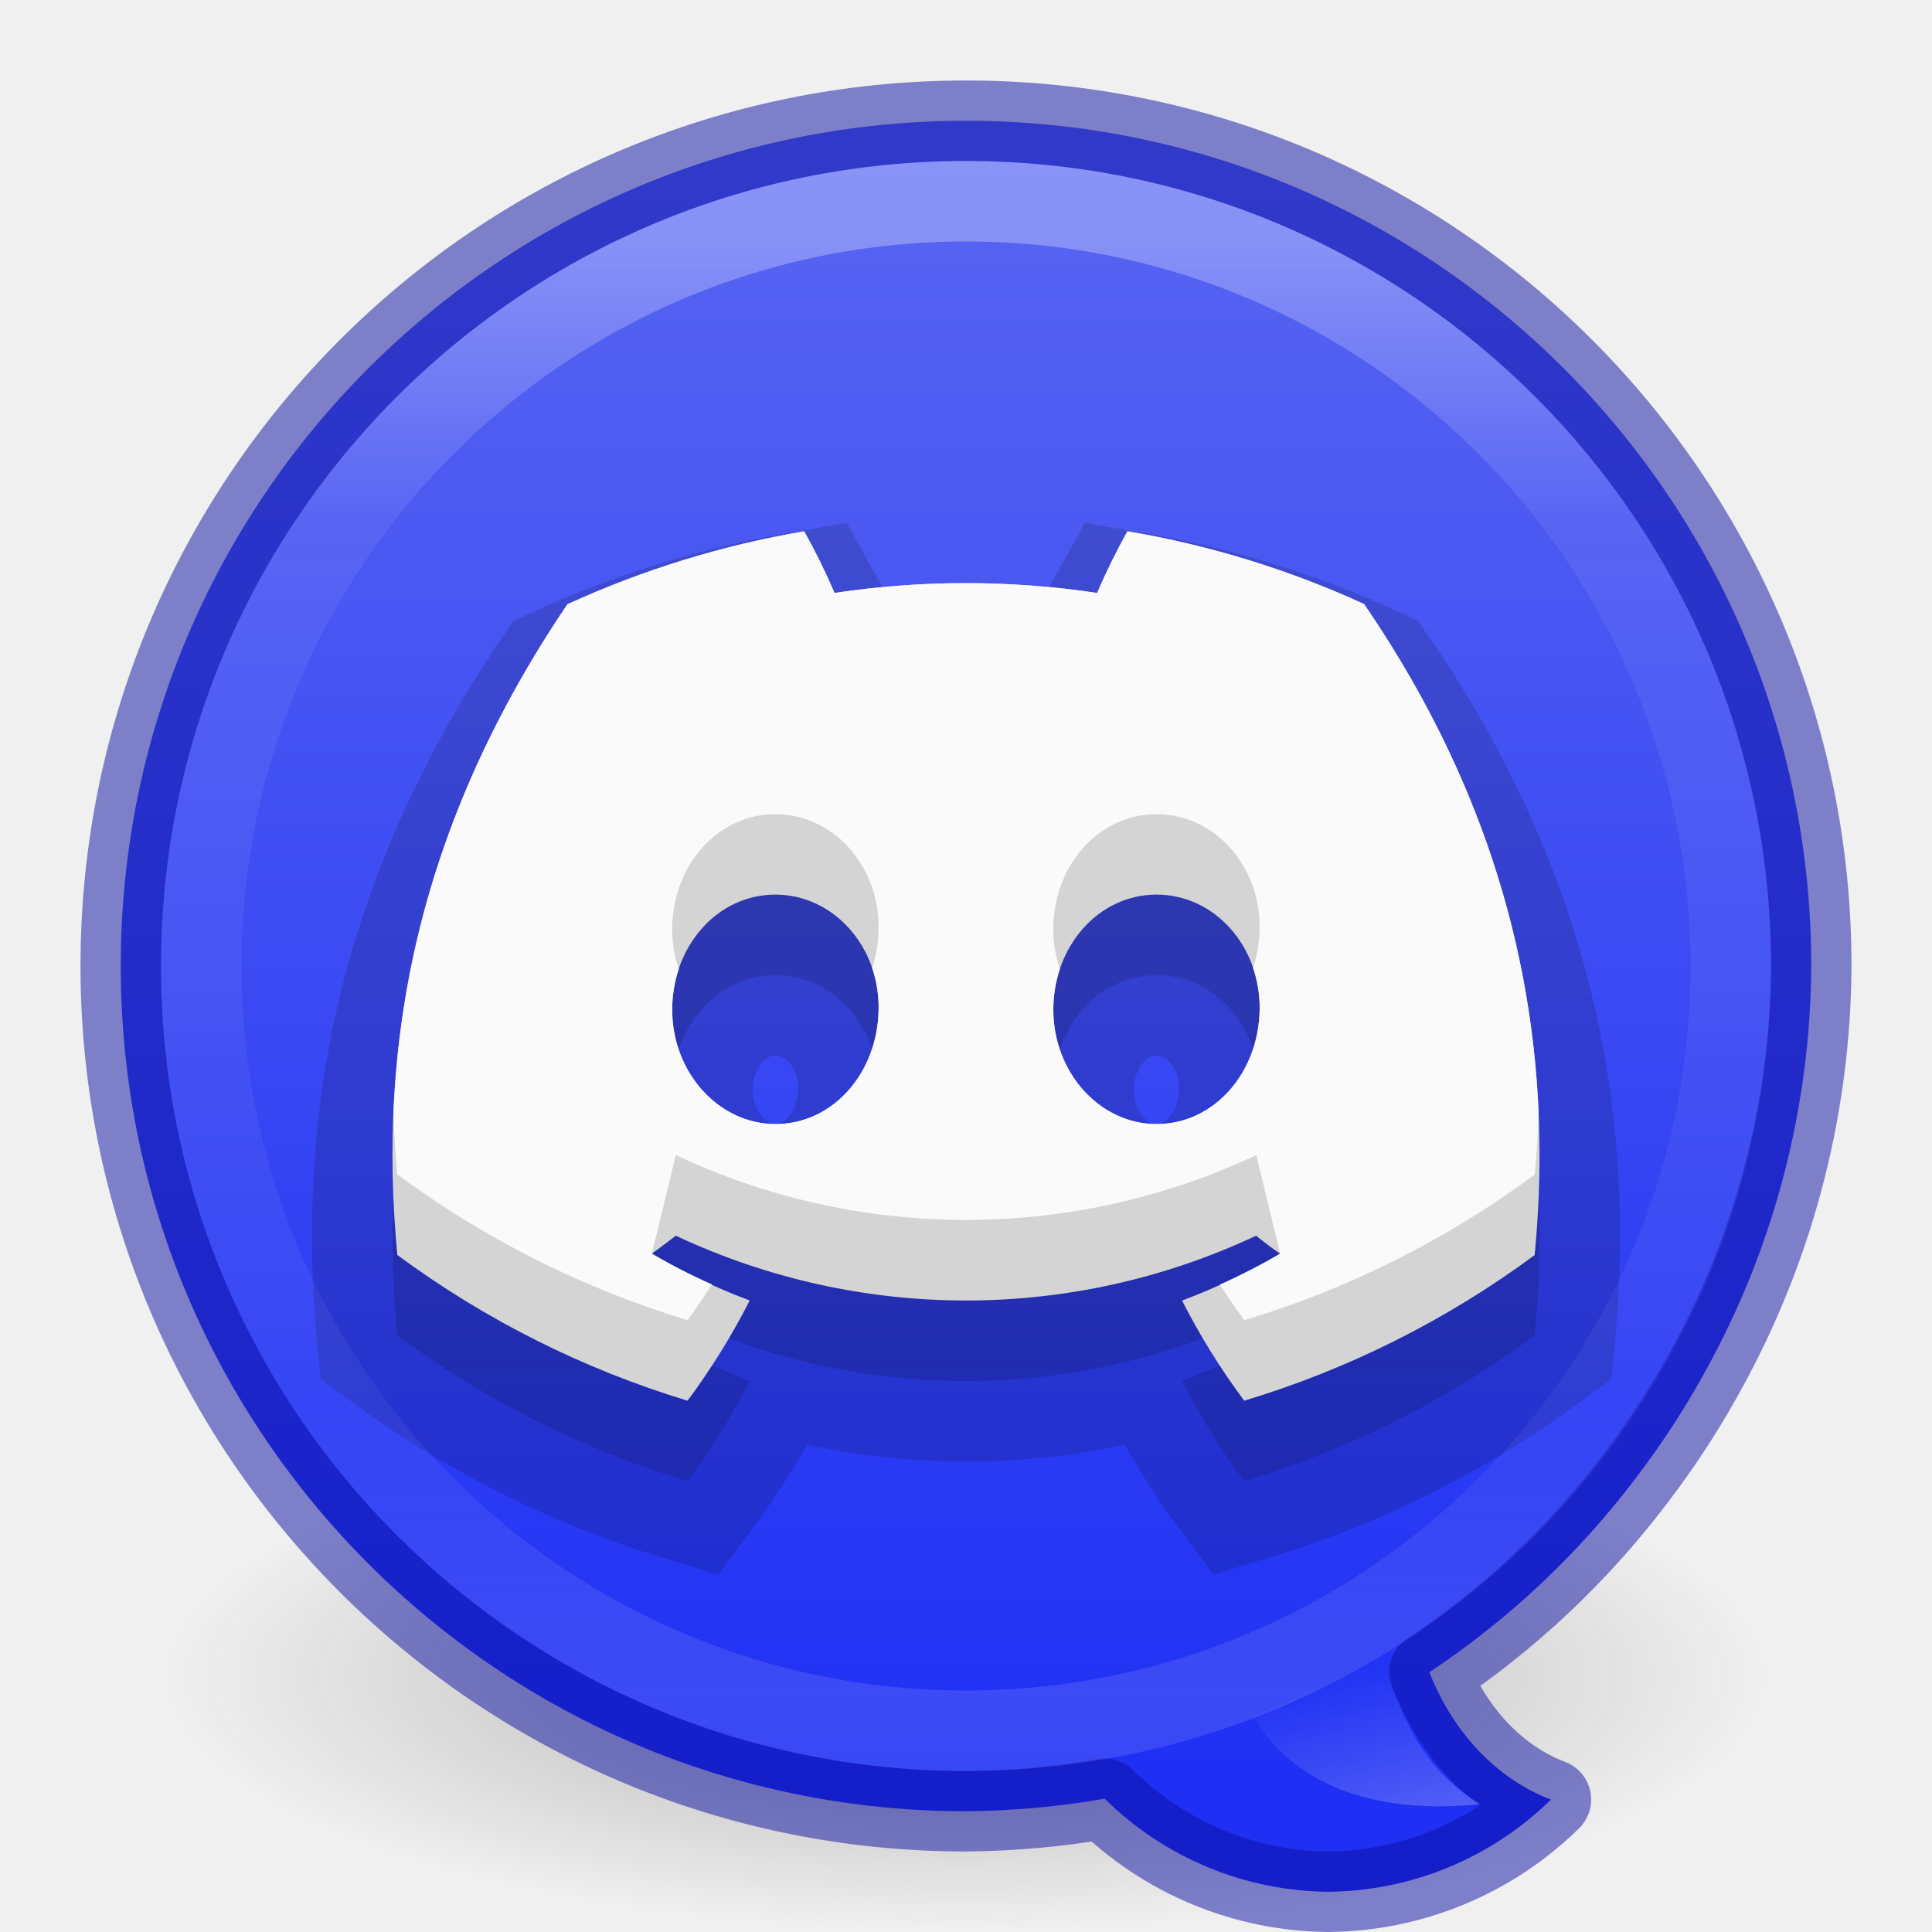
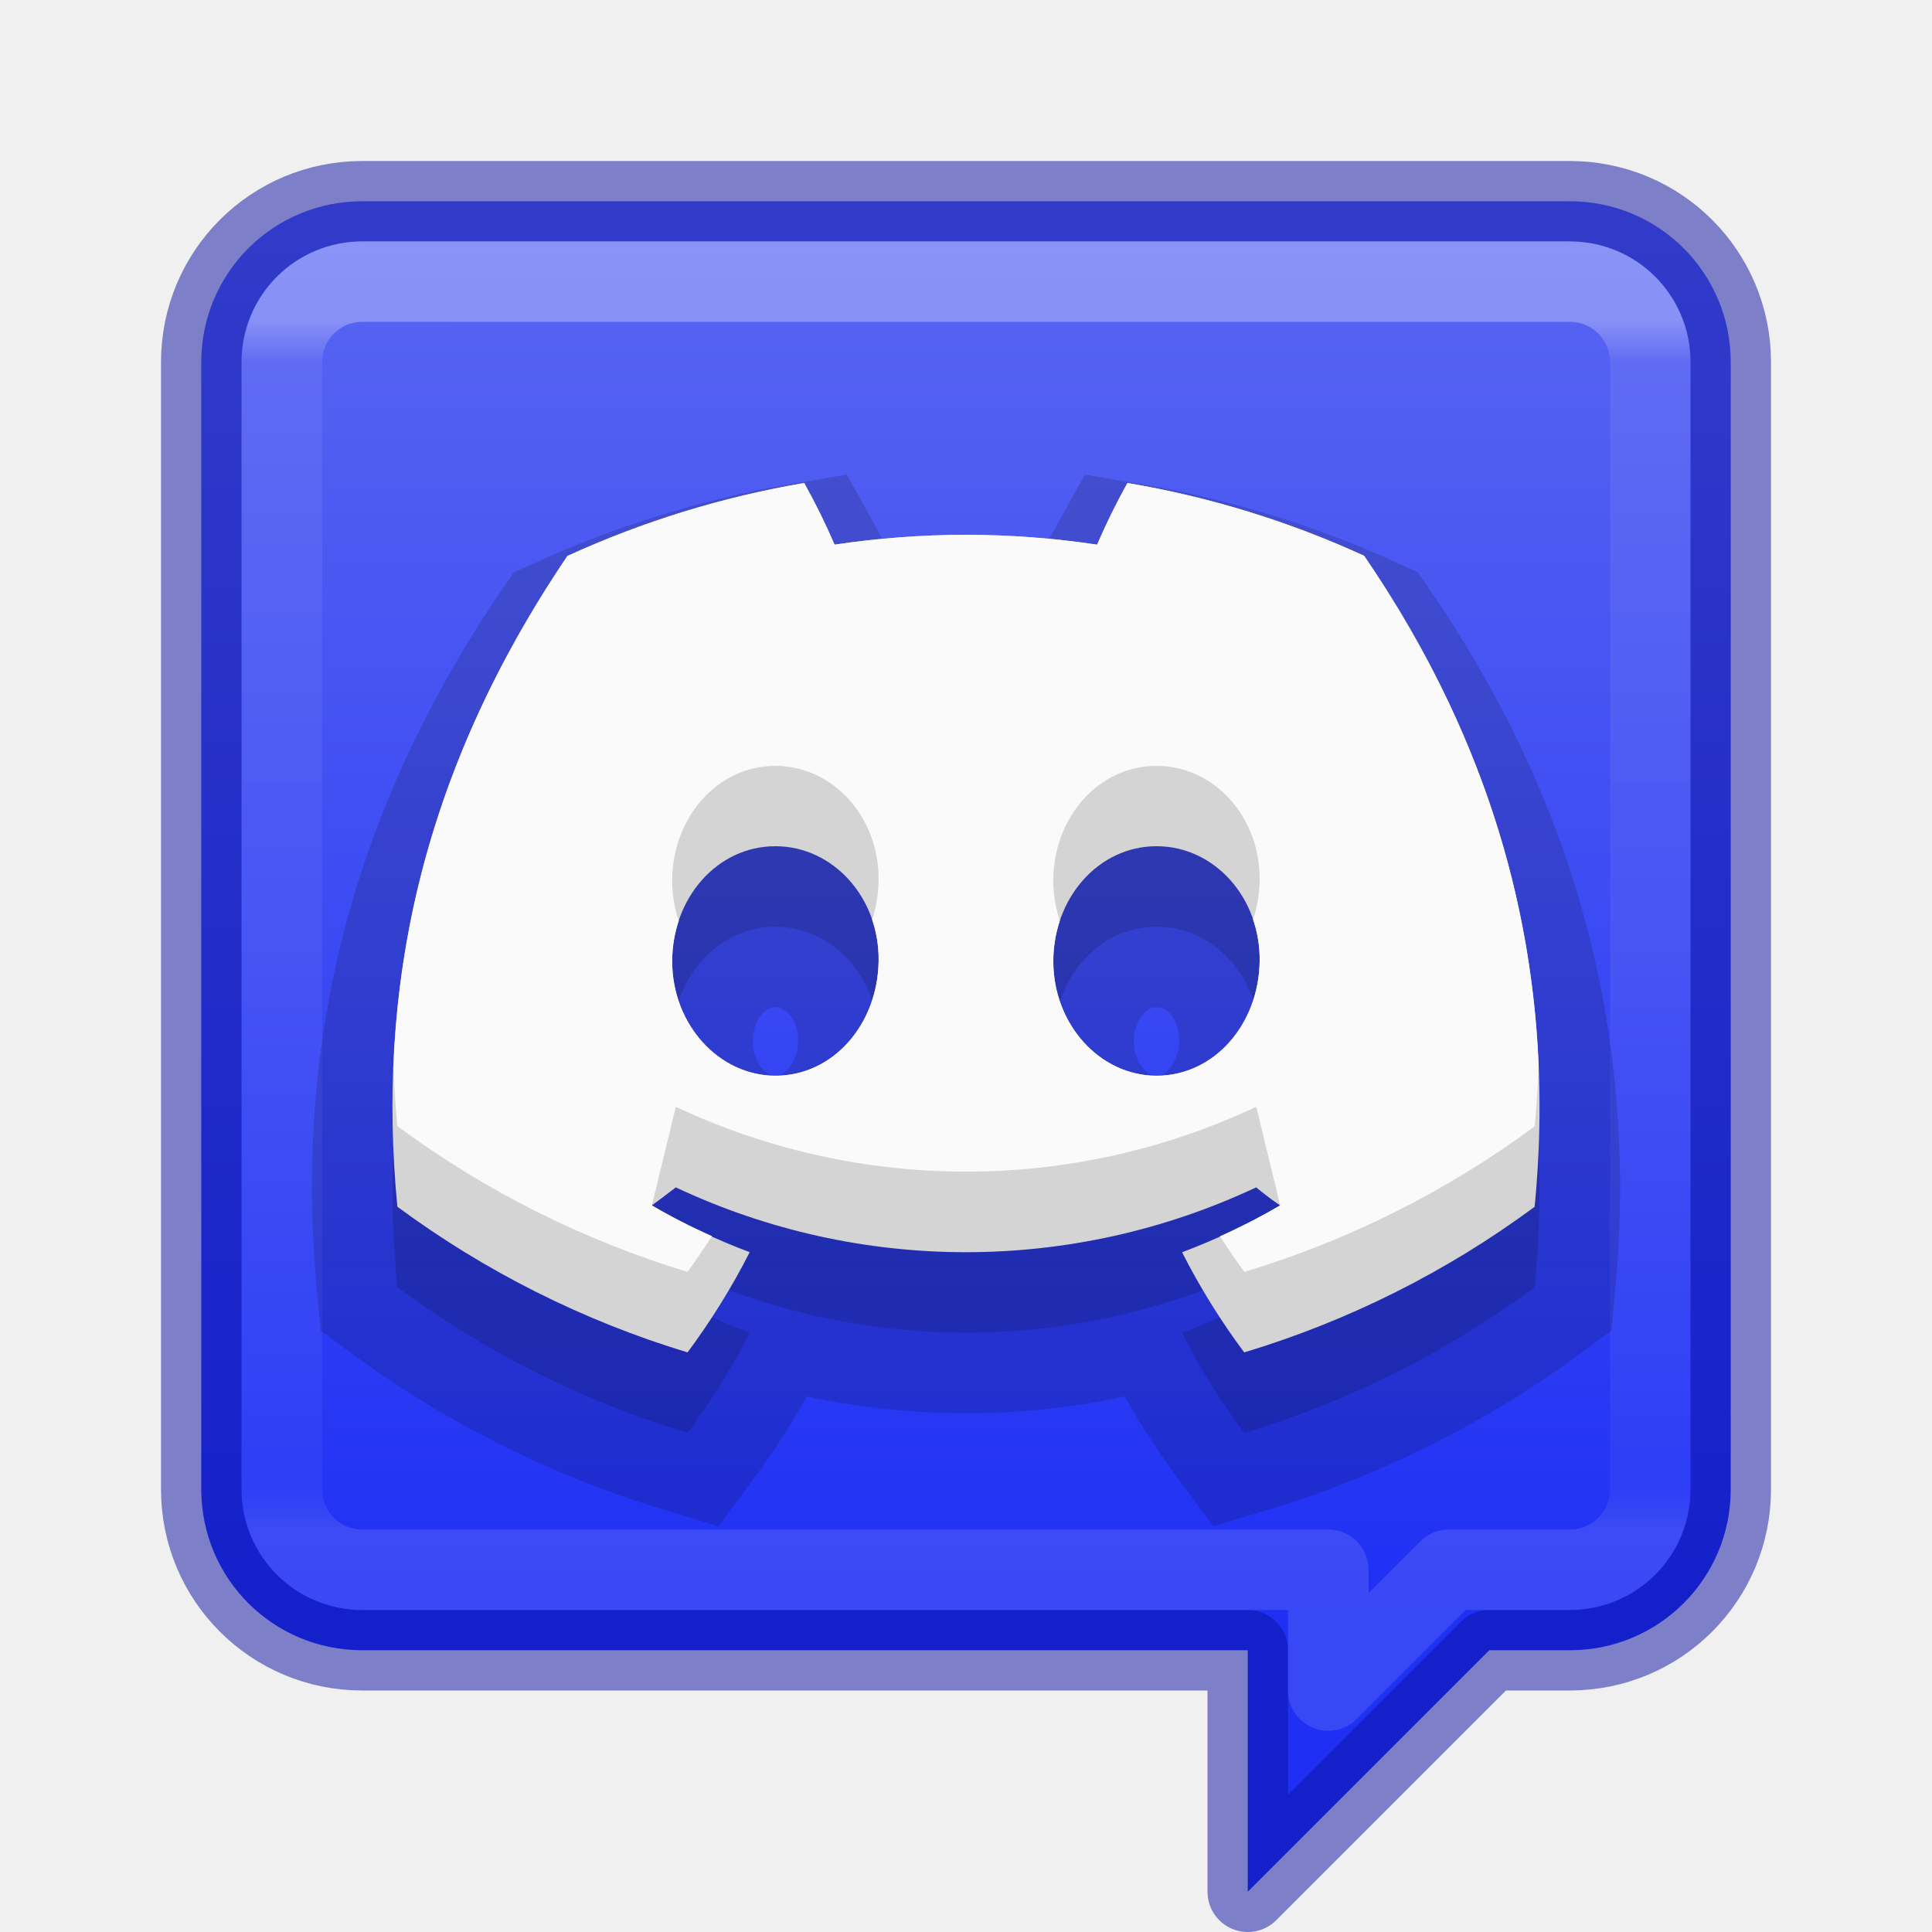
<svg xmlns="http://www.w3.org/2000/svg" xmlns:xlink="http://www.w3.org/1999/xlink" id="svg4157" height="24" width="24" version="1.1" xml:space="preserve">
  <defs id="defs4159">
    <linearGradient id="linearGradient25">
      <stop style="stop-color:#ffffff;stop-opacity:1;" offset="0" id="stop25" />
      <stop style="stop-color:#ffffff;stop-opacity:0;" offset="1" id="stop26" />
    </linearGradient>
    <linearGradient id="linearGradient14">
      <stop id="stop9" style="stop-color:#ffffff;stop-opacity:1" offset="0" />
      <stop id="stop10" style="stop-color:#ffffff;stop-opacity:0.235" offset="0.194" />
      <stop id="stop11" style="stop-color:#ffffff;stop-opacity:0.157" offset="0.806" />
      <stop id="stop12" style="stop-color:#ffffff;stop-opacity:0.392" offset="1" />
    </linearGradient>
    <style id="style1">.g{fill:#000;}.g,.h,.i{stroke-width:0px;}.h{fill:url(#e);}.i{fill:#fff;}</style>
    <style id="style1-7">.g{fill:#000;}.g,.h,.i{stroke-width:0px;}.h{fill:url(#e);}.i{fill:#fff;}</style>
    <style id="style1-5">.g{fill:#000;}.g,.h,.i{stroke-width:0px;}.h{fill:url(#e);}.i{fill:#fff;}</style>
    <style id="style1-53">.g{fill:#000;}.g,.h,.i{stroke-width:0px;}.h{fill:url(#e);}.i{fill:#fff;}</style>
    <style id="style1-6">.cls-1{fill:#fff;}</style>
    <style id="style1-67">.cls-1{fill:#fff;}</style>
    <linearGradient id="linearGradient3820-7-2-2">
      <stop offset="0" style="stop-color:#3d3d3d;stop-opacity:1" id="stop3822-2-6-36" />
      <stop offset="0.5" style="stop-color:#686868;stop-opacity:0.498" id="stop3864-8-7-6" />
      <stop offset="1" style="stop-color:#686868;stop-opacity:0" id="stop3824-1-2-4" />
    </linearGradient>
    <style id="style1-75">.g{fill:#000;}.g,.h,.i{stroke-width:0px;}.h{fill:url(#e);}.i{fill:#fff;}</style>
    <style id="style1-7-35">.g{fill:#000;}.g,.h,.i{stroke-width:0px;}.h{fill:url(#e);}.i{fill:#fff;}</style>
    <style id="style1-5-6">.g{fill:#000;}.g,.h,.i{stroke-width:0px;}.h{fill:url(#e);}.i{fill:#fff;}</style>
    <style id="style1-53-1">.g{fill:#000;}.g,.h,.i{stroke-width:0px;}.h{fill:url(#e);}.i{fill:#fff;}</style>
    <style id="style1-6-2">.cls-1{fill:#fff;}</style>
    <style id="style1-67-7">.cls-1{fill:#fff;}</style>
    <style id="style1-675">.g{fill:#000;}.g,.h,.i{stroke-width:0px;}.h{fill:url(#e);}.i{fill:#fff;}</style>
    <style id="style1-7-3">.g{fill:#000;}.g,.h,.i{stroke-width:0px;}.h{fill:url(#e);}.i{fill:#fff;}</style>
    <style id="style1-5-5">.g{fill:#000;}.g,.h,.i{stroke-width:0px;}.h{fill:url(#e);}.i{fill:#fff;}</style>
    <linearGradient id="linearGradient2-5">
      <stop style="stop-color:#5865f2;stop-opacity:1;" offset="0" id="stop3-3" />
      <stop style="stop-color:#1f30f4;stop-opacity:1;" offset="1" id="stop4-5" />
    </linearGradient>
    <style id="style1-3">.g{fill:#000;}.g,.h,.i{stroke-width:0px;}.h{fill:url(#e);}.i{fill:#fff;}</style>
    <style id="style1-6-6">.cls-1{fill:#fff;}</style>
    <style id="style1-70">.g{fill:#000;}.g,.h,.i{stroke-width:0px;}.h{fill:url(#e);}.i{fill:#fff;}</style>
    <style id="style1-6-3">.cls-1{fill:#fff;}</style>
    <style id="style1-2">.g{fill:#000;}.g,.h,.i{stroke-width:0px;}.h{fill:url(#e);}.i{fill:#fff;}</style>
    <style id="style1-6-8">.cls-1{fill:#fff;}</style>
    <radialGradient xlink:href="#linearGradient3820-7-2-2" id="radialGradient4" gradientUnits="userSpaceOnUse" gradientTransform="matrix(0.159314,0,0,0.05069083,-3.797101,11.38107)" cx="99.157" cy="186.171" fx="99.157" fy="186.171" r="62.769" />
-     <linearGradient xlink:href="#linearGradient14" id="linearGradient9" x1="12" y1="3" x2="12" y2="21" gradientUnits="userSpaceOnUse" />
-     <linearGradient xlink:href="#linearGradient2-5" id="linearGradient24" x1="12" y1="2" x2="12" y2="22" gradientUnits="userSpaceOnUse" />
-     <linearGradient xlink:href="#linearGradient25" id="linearGradient26" x1="18.337" y1="23.035" x2="17.715" y2="20.535" gradientUnits="userSpaceOnUse" />
+     <linearGradient xlink:href="#linearGradient14" id="linearGradient9" x1="12" y1="3" x2="12" y2="21" gradientUnits="userSpaceOnUse" gradientTransform="translate(0,-28)" />
+     <linearGradient xlink:href="#linearGradient2-5" id="linearGradient24" x1="12" y1="2" x2="12" y2="22" gradientUnits="userSpaceOnUse" gradientTransform="translate(0,-28)" />
+     <linearGradient xlink:href="#linearGradient25" id="linearGradient26" x1="18.337" y1="23.035" x2="17.715" y2="20.535" gradientUnits="userSpaceOnUse" gradientTransform="translate(0,-28)" />
+     <linearGradient id="linearGradient881">
+       <stop offset="0" style="stop-color:#cd9ef7;stop-opacity:1" id="stop873" />
+       <stop offset="1" style="stop-color:#a56de2;stop-opacity:1" id="stop879" />
+     </linearGradient>
+     <linearGradient gradientTransform="matrix(0.4594595,0,0,0.4594595,0.97422,0.9717328)" gradientUnits="userSpaceOnUse" xlink:href="#linearGradient4095" id="linearGradient3233" y2="39.238" x2="23.997" y1="6.549" x1="24" />
+     <linearGradient id="linearGradient4095">
+       <stop offset="0" style="stop-color:#ffffff;stop-opacity:1" id="stop4097" />
+       <stop offset="0.035" style="stop-color:#ffffff;stop-opacity:0.235" id="stop4100" />
+       <stop offset="0.967" style="stop-color:#ffffff;stop-opacity:0.157" id="stop4102" />
+       <stop offset="1" style="stop-color:#ffffff;stop-opacity:0.392" id="stop4104" />
+     </linearGradient>
+     <linearGradient xlink:href="#linearGradient2-5" id="linearGradient871" x1="11" y1="3" x2="11" y2="20" gradientUnits="userSpaceOnUse" />
+     <style id="style1-20">.g{fill:#000;}.g,.h,.i{stroke-width:0px;}.h{fill:url(#e);}.i{fill:#fff;}</style>
+     <style id="style1-7-23">.g{fill:#000;}.g,.h,.i{stroke-width:0px;}.h{fill:url(#e);}.i{fill:#fff;}</style>
+     <style id="style1-5-7">.g{fill:#000;}.g,.h,.i{stroke-width:0px;}.h{fill:url(#e);}.i{fill:#fff;}</style>
+     <style id="style1-3-2">.g{fill:#000;}.g,.h,.i{stroke-width:0px;}.h{fill:url(#e);}.i{fill:#fff;}</style>
+     <style id="style1-6-28">.cls-1{fill:#fff;}</style>
+     <style id="style1-62">.g{fill:#000;}.g,.h,.i{stroke-width:0px;}.h{fill:url(#e);}.i{fill:#fff;}</style>
+     <style id="style1-6-9">.cls-1{fill:#fff;}</style>
+     <style id="style1-67-9">.cls-1{fill:#fff;}</style>
+     <style id="style1-56">.g{fill:#000;}.g,.h,.i{stroke-width:0px;}.h{fill:url(#e);}.i{fill:#fff;}</style>
+     <style id="style1-7-1">.g{fill:#000;}.g,.h,.i{stroke-width:0px;}.h{fill:url(#e);}.i{fill:#fff;}</style>
+     <style id="style1-5-2">.g{fill:#000;}.g,.h,.i{stroke-width:0px;}.h{fill:url(#e);}.i{fill:#fff;}</style>
+     <style id="style1-3-7">.g{fill:#000;}.g,.h,.i{stroke-width:0px;}.h{fill:url(#e);}.i{fill:#fff;}</style>
+     <style id="style1-6-1">.cls-1{fill:#fff;}</style>
+     <style id="style1-2-7">.g{fill:#000;}.g,.h,.i{stroke-width:0px;}.h{fill:url(#e);}.i{fill:#fff;}</style>
+     <style id="style1-6-8-3">.cls-1{fill:#fff;}</style>
+     <style id="style1-79">.g{fill:#000;}.g,.h,.i{stroke-width:0px;}.h{fill:url(#e);}.i{fill:#fff;}</style>
+     <style id="style1-7-2">.g{fill:#000;}.g,.h,.i{stroke-width:0px;}.h{fill:url(#e);}.i{fill:#fff;}</style>
+     <style id="style1-5-0">.g{fill:#000;}.g,.h,.i{stroke-width:0px;}.h{fill:url(#e);}.i{fill:#fff;}</style>
+     <style id="style1-53-6">.g{fill:#000;}.g,.h,.i{stroke-width:0px;}.h{fill:url(#e);}.i{fill:#fff;}</style>
+     <style id="style1-6-2-1">.cls-1{fill:#fff;}</style>
+     <style id="style1-67-3">.cls-1{fill:#fff;}</style>
+     <style id="style1-675-2">.g{fill:#000;}.g,.h,.i{stroke-width:0px;}.h{fill:url(#e);}.i{fill:#fff;}</style>
+     <style id="style1-7-3-9">.g{fill:#000;}.g,.h,.i{stroke-width:0px;}.h{fill:url(#e);}.i{fill:#fff;}</style>
+     <style id="style1-5-5-3">.g{fill:#000;}.g,.h,.i{stroke-width:0px;}.h{fill:url(#e);}.i{fill:#fff;}</style>
+     <style id="style1-3-9">.g{fill:#000;}.g,.h,.i{stroke-width:0px;}.h{fill:url(#e);}.i{fill:#fff;}</style>
+     <style id="style1-6-6-1">.cls-1{fill:#fff;}</style>
+     <style id="style1-70-9">.g{fill:#000;}.g,.h,.i{stroke-width:0px;}.h{fill:url(#e);}.i{fill:#fff;}</style>
+     <style id="style1-6-3-4">.cls-1{fill:#fff;}</style>
+     <linearGradient id="linearGradient4">
+       <stop id="stop1" style="stop-color:#ffffff;stop-opacity:1" offset="0" />
+       <stop id="stop2" style="stop-color:#ffffff;stop-opacity:0.235" offset="0.068" />
+       <stop id="stop3" style="stop-color:#ffffff;stop-opacity:0.157" offset="0.932" />
+       <stop id="stop4" style="stop-color:#ffffff;stop-opacity:0.392" offset="1" />
+     </linearGradient>
+     <linearGradient xlink:href="#linearGradient2-5" id="linearGradient930-9-2-8" x1="17" y1="2.5" x2="17" y2="29" gradientUnits="userSpaceOnUse" gradientTransform="translate(34)" />
+     <linearGradient x1="24" y1="6.24" x2="24" y2="38.8" id="linearGradient4161-0-2" xlink:href="#linearGradient4" gradientUnits="userSpaceOnUse" gradientTransform="matrix(0.6756757,0,0,0.6756757,33.78379,-0.2162061)" />
  </defs>
-   <path d="m 22,20.818 a 10,3.182 0 0 1 -20,0 10,3.182 0 1 1 20,0 z" id="path4" style="opacity:0.5;fill:url(#radialGradient4);fill-opacity:1;stroke:none;stroke-width:1" />
-   <path d="M 12,1.5 C 6.201,1.5 1.5,6.201 1.5,12 c 0,5.799 4.701,10.5 10.5,10.5 0.578,-0.005 1.154,-0.057 1.723,-0.156 0.74,0.732 1.736,1.147 2.777,1.156 1.035,-0.009 2.027,-0.419 2.766,-1.145 -0.665,-0.252 -1.212,-0.825 -1.51,-1.582 0.988,-0.656 1.858,-1.475 2.572,-2.422 0.348,-0.456 0.657,-0.939 0.926,-1.445 C 22.063,15.397 22.491,13.713 22.5,12 22.5,6.201 17.799,1.5 12,1.5 Z" style="opacity:1;fill:url(#linearGradient24);fill-opacity:1;stroke:#0a0f9f;stroke-width:1;stroke-linejoin:round;stroke-dasharray:none;stroke-opacity:0.502" id="path20" />
-   <path class="cls-1" d="m 16.946,8.504 a 11.785,11.785 0 0 0 -2.94,-0.904 8.077,8.077 0 0 0 -0.377,0.766 10.948,10.948 0 0 0 -3.263,0 A 8.111,8.111 0 0 0 9.99,7.6 11.868,11.868 0 0 0 7.048,8.507 C 5.188,11.259 4.683,13.944 4.936,16.59 v 0 A 11.85,11.85 0 0 0 8.541,18.4 8.709,8.709 0 0 0 9.313,17.155 7.669,7.669 0 0 1 8.097,16.574 c 0.102,-0.074 0.202,-0.15 0.298,-0.224 a 8.47,8.47 0 0 0 7.209,0 c 0.098,0.08 0.197,0.156 0.298,0.224 a 7.698,7.698 0 0 1 -1.218,0.582 8.63,8.63 0 0 0 0.772,1.244 11.797,11.797 0 0 0 3.608,-1.809 v 0 C 19.36,13.522 18.559,10.863 16.946,8.504 Z M 9.633,14.963 c -0.703,0 -1.283,-0.638 -1.283,-1.422 0,-0.785 0.56,-1.428 1.281,-1.428 0.721,0 1.297,0.643 1.284,1.428 -0.012,0.785 -0.566,1.422 -1.282,1.422 z m 4.734,0 c -0.704,0 -1.282,-0.638 -1.282,-1.422 0,-0.785 0.56,-1.428 1.282,-1.428 0.722,0 1.293,0.643 1.281,1.428 -0.012,0.785 -0.565,1.422 -1.281,1.422 z" id="path17" style="opacity:0.15;fill:#000000;fill-opacity:1;stroke:#000000;stroke-width:2;stroke-dasharray:none;stroke-opacity:1" />
-   <circle style="opacity:0.3;fill:none;stroke:url(#linearGradient9);stroke-linejoin:round;stroke-opacity:1" id="path8" cx="12" cy="12" r="9.5" />
-   <path class="cls-1" d="m 16.946,8.504 a 11.785,11.785 0 0 0 -2.94,-0.904 8.077,8.077 0 0 0 -0.377,0.766 10.948,10.948 0 0 0 -3.263,0 A 8.111,8.111 0 0 0 9.99,7.6 11.868,11.868 0 0 0 7.048,8.507 C 5.188,11.259 4.683,13.944 4.936,16.59 v 0 A 11.85,11.85 0 0 0 8.541,18.4 8.709,8.709 0 0 0 9.313,17.155 7.669,7.669 0 0 1 8.097,16.574 c 0.102,-0.074 0.202,-0.15 0.298,-0.224 a 8.47,8.47 0 0 0 7.209,0 c 0.098,0.08 0.197,0.156 0.298,0.224 a 7.698,7.698 0 0 1 -1.218,0.582 8.63,8.63 0 0 0 0.772,1.244 11.797,11.797 0 0 0 3.608,-1.809 v 0 C 19.36,13.522 18.559,10.863 16.946,8.504 Z M 9.633,14.963 c -0.703,0 -1.283,-0.638 -1.283,-1.422 0,-0.785 0.56,-1.428 1.281,-1.428 0.721,0 1.297,0.643 1.284,1.428 -0.012,0.785 -0.566,1.422 -1.282,1.422 z m 4.734,0 c -0.704,0 -1.282,-0.638 -1.282,-1.422 0,-0.785 0.56,-1.428 1.282,-1.428 0.722,0 1.293,0.643 1.281,1.428 -0.012,0.785 -0.565,1.422 -1.281,1.422 z" id="path16" style="opacity:0.15;fill:#000000;fill-opacity:1;stroke-width:0.112" />
-   <path class="cls-1" d="m 16.946,7.504 a 11.785,11.785 0 0 0 -2.94,-0.904 8.077,8.077 0 0 0 -0.377,0.766 10.948,10.948 0 0 0 -3.263,0 A 8.111,8.111 0 0 0 9.99,6.6 11.868,11.868 0 0 0 7.048,7.507 C 5.188,10.259 4.683,12.944 4.936,15.59 v 0 A 11.85,11.85 0 0 0 8.541,17.4 8.709,8.709 0 0 0 9.313,16.155 7.669,7.669 0 0 1 8.097,15.574 c 0.102,-0.074 0.202,-0.15 0.298,-0.224 a 8.47,8.47 0 0 0 7.209,0 c 0.098,0.08 0.197,0.156 0.298,0.224 a 7.698,7.698 0 0 1 -1.218,0.582 8.63,8.63 0 0 0 0.772,1.244 11.797,11.797 0 0 0 3.608,-1.809 v 0 C 19.36,12.522 18.559,9.863 16.946,7.504 Z M 9.633,13.963 c -0.703,0 -1.283,-0.638 -1.283,-1.422 0,-0.785 0.56,-1.428 1.281,-1.428 0.721,0 1.297,0.643 1.284,1.428 -0.012,0.785 -0.566,1.422 -1.282,1.422 z m 4.734,0 c -0.704,0 -1.282,-0.638 -1.282,-1.422 0,-0.785 0.56,-1.428 1.282,-1.428 0.722,0 1.293,0.643 1.281,1.428 -0.012,0.785 -0.565,1.422 -1.281,1.422 z" id="path1-73" style="fill:#d4d4d4;stroke-width:0.112" />
-   <path id="path14" style="fill:#fafafa;stroke-width:0.112" class="cls-1" d="M 9.99,6.6 C 8.975,6.773 7.986,7.077 7.049,7.506 5.593,9.66 4.969,11.773 4.887,13.857 c 0.01,0.245 0.026,0.489 0.049,0.732 1.089,0.805 2.309,1.418 3.605,1.811 C 8.646,16.255 8.747,16.107 8.844,15.955 8.588,15.842 8.339,15.715 8.098,15.574 l 0.297,-1.225 c 2.284,1.074 4.927,1.074 7.211,0 l 0.297,1.225 c -0.242,0.141 -0.492,0.269 -0.748,0.383 0.096,0.151 0.197,0.299 0.303,0.443 1.297,-0.391 2.518,-1.003 3.607,-1.809 0.024,-0.254 0.039,-0.505 0.049,-0.754 C 19.015,11.495 18.243,9.401 16.945,7.504 16.009,7.075 15.021,6.771 14.006,6.6 c -0.139,0.248 -0.265,0.504 -0.377,0.766 -1.081,-0.163 -2.181,-0.163 -3.262,0 -0.112,-0.262 -0.238,-0.517 -0.377,-0.766 z m -0.359,3.514 c 0.721,0 1.296,0.643 1.283,1.428 -0.003,0.17 -0.03,0.333 -0.08,0.484 0.055,0.16 0.083,0.334 0.08,0.516 -0.012,0.785 -0.565,1.422 -1.281,1.422 -0.703,0 -1.283,-0.637 -1.283,-1.422 0,-0.177 0.03,-0.347 0.082,-0.504 -0.053,-0.155 -0.082,-0.321 -0.082,-0.496 0,-0.785 0.561,-1.428 1.281,-1.428 z m 4.736,0 c 0.722,0 1.294,0.643 1.281,1.428 -0.003,0.17 -0.033,0.331 -0.082,0.482 0.055,0.161 0.085,0.335 0.082,0.518 -0.012,0.785 -0.565,1.422 -1.281,1.422 -0.704,0 -1.283,-0.637 -1.283,-1.422 0,-0.177 0.03,-0.347 0.082,-0.504 -0.052,-0.155 -0.082,-0.321 -0.082,-0.496 0,-0.785 0.561,-1.428 1.283,-1.428 z" />
-   <path style="opacity:0.3;fill:url(#linearGradient26);stroke:none;stroke-width:1;stroke-linejoin:round;stroke-dasharray:none;stroke-opacity:0.502" d="m 18.387,22.413 c -0.628,-0.386 -1.023,-1.012 -1.185,-1.878 -0.496,0.307 -1.06,0.547 -1.64,0.783 0.51,0.841 1.469,1.228 2.825,1.095 z" id="path24" />
+   <path id="rect5505-21-8" style="color:#000000;display:inline;overflow:visible;visibility:visible;fill:url(#linearGradient871);fill-rule:nonzero;stroke:none;stroke-width:1;marker:none;enable-background:accumulate" d="m 4.5,2.5 c -1.108,0 -2,0.892 -2,2 v 14 c 0,1.108 0.892,2 2,2 h 11 v 3 l 3,-3 h 1 c 1.108,0 2,-0.892 2,-2 v -14 c 0,-1.108 -0.892,-2 -2,-2 z" />
+   <path id="rect5505-21-8-1" style="color:#000000;display:inline;overflow:visible;visibility:visible;opacity:0.5;fill:none;stroke:#0a0f9f;stroke-width:1;stroke-linecap:round;stroke-linejoin:round;stroke-miterlimit:4;stroke-dasharray:none;stroke-dashoffset:0;stroke-opacity:1;marker:none;enable-background:accumulate" d="m 4.5,2.5 c -1.108,0 -2,0.892 -2,2 v 14 c 0,1.108 0.892,2 2,2 h 11 v 3 l 3,-3 h 1 c 1.108,0 2,-0.892 2,-2 v -14 c 0,-1.108 -0.892,-2 -2,-2 z" />
+   <path id="rect6741-9" style="opacity:0.3;fill:none;stroke:url(#linearGradient3233);stroke-width:1;stroke-linecap:round;stroke-linejoin:round;stroke-miterlimit:4;stroke-dasharray:none;stroke-dashoffset:0;stroke-opacity:1" d="m 4.502,3.498 c -0.554,0 -1,0.446 -1,1 V 18.5 c 0,0.554 0.446,1 1,1 H 16.5 V 21 L 18,19.5 h 1.5 c 0.554,0 1,-0.446 1,-1 V 4.498 c 0,-0.554 -0.446,-1 -1,-1 z" />
+   <path class="cls-1" d="M 16.946,7.904 A 11.785,11.785 0 0 0 14.006,7 a 8.077,8.077 0 0 0 -0.377,0.766 10.948,10.948 0 0 0 -3.263,0 A 8.111,8.111 0 0 0 9.99,7 11.868,11.868 0 0 0 7.048,7.907 C 5.188,10.659 4.683,13.344 4.936,15.99 v 0 A 11.85,11.85 0 0 0 8.541,17.8 8.709,8.709 0 0 0 9.313,16.555 7.669,7.669 0 0 1 8.097,15.974 C 8.199,15.9 8.299,15.824 8.395,15.75 a 8.47,8.47 0 0 0 7.209,0 c 0.098,0.08 0.197,0.156 0.298,0.224 a 7.698,7.698 0 0 1 -1.218,0.582 8.63,8.63 0 0 0 0.772,1.244 11.797,11.797 0 0 0 3.608,-1.809 v 0 c 0.296,-3.069 -0.505,-5.728 -2.118,-8.087 z m -7.313,6.458 c -0.703,0 -1.283,-0.638 -1.283,-1.422 0,-0.785 0.56,-1.428 1.281,-1.428 0.721,0 1.297,0.643 1.284,1.428 -0.012,0.785 -0.566,1.422 -1.282,1.422 z m 4.734,0 c -0.704,0 -1.282,-0.638 -1.282,-1.422 0,-0.785 0.56,-1.428 1.282,-1.428 0.722,0 1.293,0.643 1.281,1.428 -0.012,0.785 -0.565,1.422 -1.281,1.422 z" id="path17" style="opacity:0.15;fill:#000000;fill-opacity:1;stroke:#000000;stroke-width:2;stroke-dasharray:none;stroke-opacity:1" />
+   <path class="cls-1" d="M 16.946,7.904 A 11.785,11.785 0 0 0 14.006,7 a 8.077,8.077 0 0 0 -0.377,0.766 10.948,10.948 0 0 0 -3.263,0 A 8.111,8.111 0 0 0 9.99,7 11.868,11.868 0 0 0 7.048,7.907 C 5.188,10.659 4.683,13.344 4.936,15.99 v 0 A 11.85,11.85 0 0 0 8.541,17.8 8.709,8.709 0 0 0 9.313,16.555 7.669,7.669 0 0 1 8.097,15.974 C 8.199,15.9 8.299,15.824 8.395,15.75 a 8.47,8.47 0 0 0 7.209,0 c 0.098,0.08 0.197,0.156 0.298,0.224 a 7.698,7.698 0 0 1 -1.218,0.582 8.63,8.63 0 0 0 0.772,1.244 11.797,11.797 0 0 0 3.608,-1.809 v 0 c 0.296,-3.069 -0.505,-5.728 -2.118,-8.087 z m -7.313,6.458 c -0.703,0 -1.283,-0.638 -1.283,-1.422 0,-0.785 0.56,-1.428 1.281,-1.428 0.721,0 1.297,0.643 1.284,1.428 -0.012,0.785 -0.566,1.422 -1.282,1.422 z m 4.734,0 c -0.704,0 -1.282,-0.638 -1.282,-1.422 0,-0.785 0.56,-1.428 1.282,-1.428 0.722,0 1.293,0.643 1.281,1.428 -0.012,0.785 -0.565,1.422 -1.281,1.422 z" id="path16" style="opacity:0.15;fill:#000000;fill-opacity:1;stroke-width:0.112" />
+   <path class="cls-1" d="M 16.946,6.904 A 11.785,11.785 0 0 0 14.006,6 a 8.077,8.077 0 0 0 -0.377,0.766 10.948,10.948 0 0 0 -3.263,0 A 8.111,8.111 0 0 0 9.99,6 11.868,11.868 0 0 0 7.048,6.907 C 5.188,9.659 4.683,12.344 4.936,14.99 v 0 A 11.85,11.85 0 0 0 8.541,16.8 8.709,8.709 0 0 0 9.313,15.555 7.669,7.669 0 0 1 8.097,14.974 C 8.199,14.9 8.299,14.824 8.395,14.75 a 8.47,8.47 0 0 0 7.209,0 c 0.098,0.08 0.197,0.156 0.298,0.224 a 7.698,7.698 0 0 1 -1.218,0.582 8.63,8.63 0 0 0 0.772,1.244 11.797,11.797 0 0 0 3.608,-1.809 v 0 C 19.36,11.922 18.559,9.263 16.946,6.904 Z m -7.313,6.458 c -0.703,0 -1.283,-0.638 -1.283,-1.422 0,-0.785 0.56,-1.428 1.281,-1.428 0.721,0 1.297,0.643 1.284,1.428 -0.012,0.785 -0.566,1.422 -1.282,1.422 z m 4.734,0 c -0.704,0 -1.282,-0.638 -1.282,-1.422 0,-0.785 0.56,-1.428 1.282,-1.428 0.722,0 1.293,0.643 1.281,1.428 -0.012,0.785 -0.565,1.422 -1.281,1.422 z" id="path1-73" style="fill:#d4d4d4;stroke-width:0.112" />
+   <path id="path14" style="fill:#fafafa;stroke-width:0.112" class="cls-1" d="M 9.99,6 C 8.975,6.173 7.986,6.477 7.049,6.906 5.593,9.06 4.969,11.173 4.887,13.257 c 0.01,0.245 0.026,0.489 0.049,0.732 1.089,0.805 2.309,1.418 3.605,1.811 C 8.646,15.655 8.747,15.507 8.844,15.355 8.588,15.242 8.339,15.115 8.098,14.974 l 0.297,-1.225 c 2.284,1.074 4.927,1.074 7.211,0 l 0.297,1.225 c -0.242,0.141 -0.492,0.269 -0.748,0.383 0.096,0.151 0.197,0.299 0.303,0.443 1.297,-0.391 2.518,-1.003 3.607,-1.809 0.024,-0.254 0.039,-0.505 0.049,-0.754 C 19.015,10.895 18.243,8.801 16.945,6.904 16.009,6.475 15.021,6.171 14.006,6 c -0.139,0.248 -0.265,0.504 -0.377,0.766 -1.081,-0.163 -2.181,-0.163 -3.262,0 -0.112,-0.262 -0.238,-0.517 -0.377,-0.766 z m -0.359,3.514 c 0.721,0 1.296,0.643 1.283,1.428 -0.003,0.17 -0.03,0.333 -0.08,0.484 0.055,0.16 0.083,0.334 0.08,0.516 -0.012,0.785 -0.565,1.422 -1.281,1.422 -0.703,0 -1.283,-0.637 -1.283,-1.422 0,-0.177 0.03,-0.347 0.082,-0.504 -0.053,-0.155 -0.082,-0.321 -0.082,-0.496 0,-0.785 0.561,-1.428 1.281,-1.428 z m 4.736,0 c 0.722,0 1.294,0.643 1.281,1.428 -0.003,0.17 -0.033,0.331 -0.082,0.482 0.055,0.161 0.085,0.335 0.082,0.518 -0.012,0.785 -0.565,1.422 -1.281,1.422 -0.704,0 -1.283,-0.637 -1.283,-1.422 0,-0.177 0.03,-0.347 0.082,-0.504 -0.052,-0.155 -0.082,-0.321 -0.082,-0.496 0,-0.785 0.561,-1.428 1.283,-1.428 z" />
</svg>
